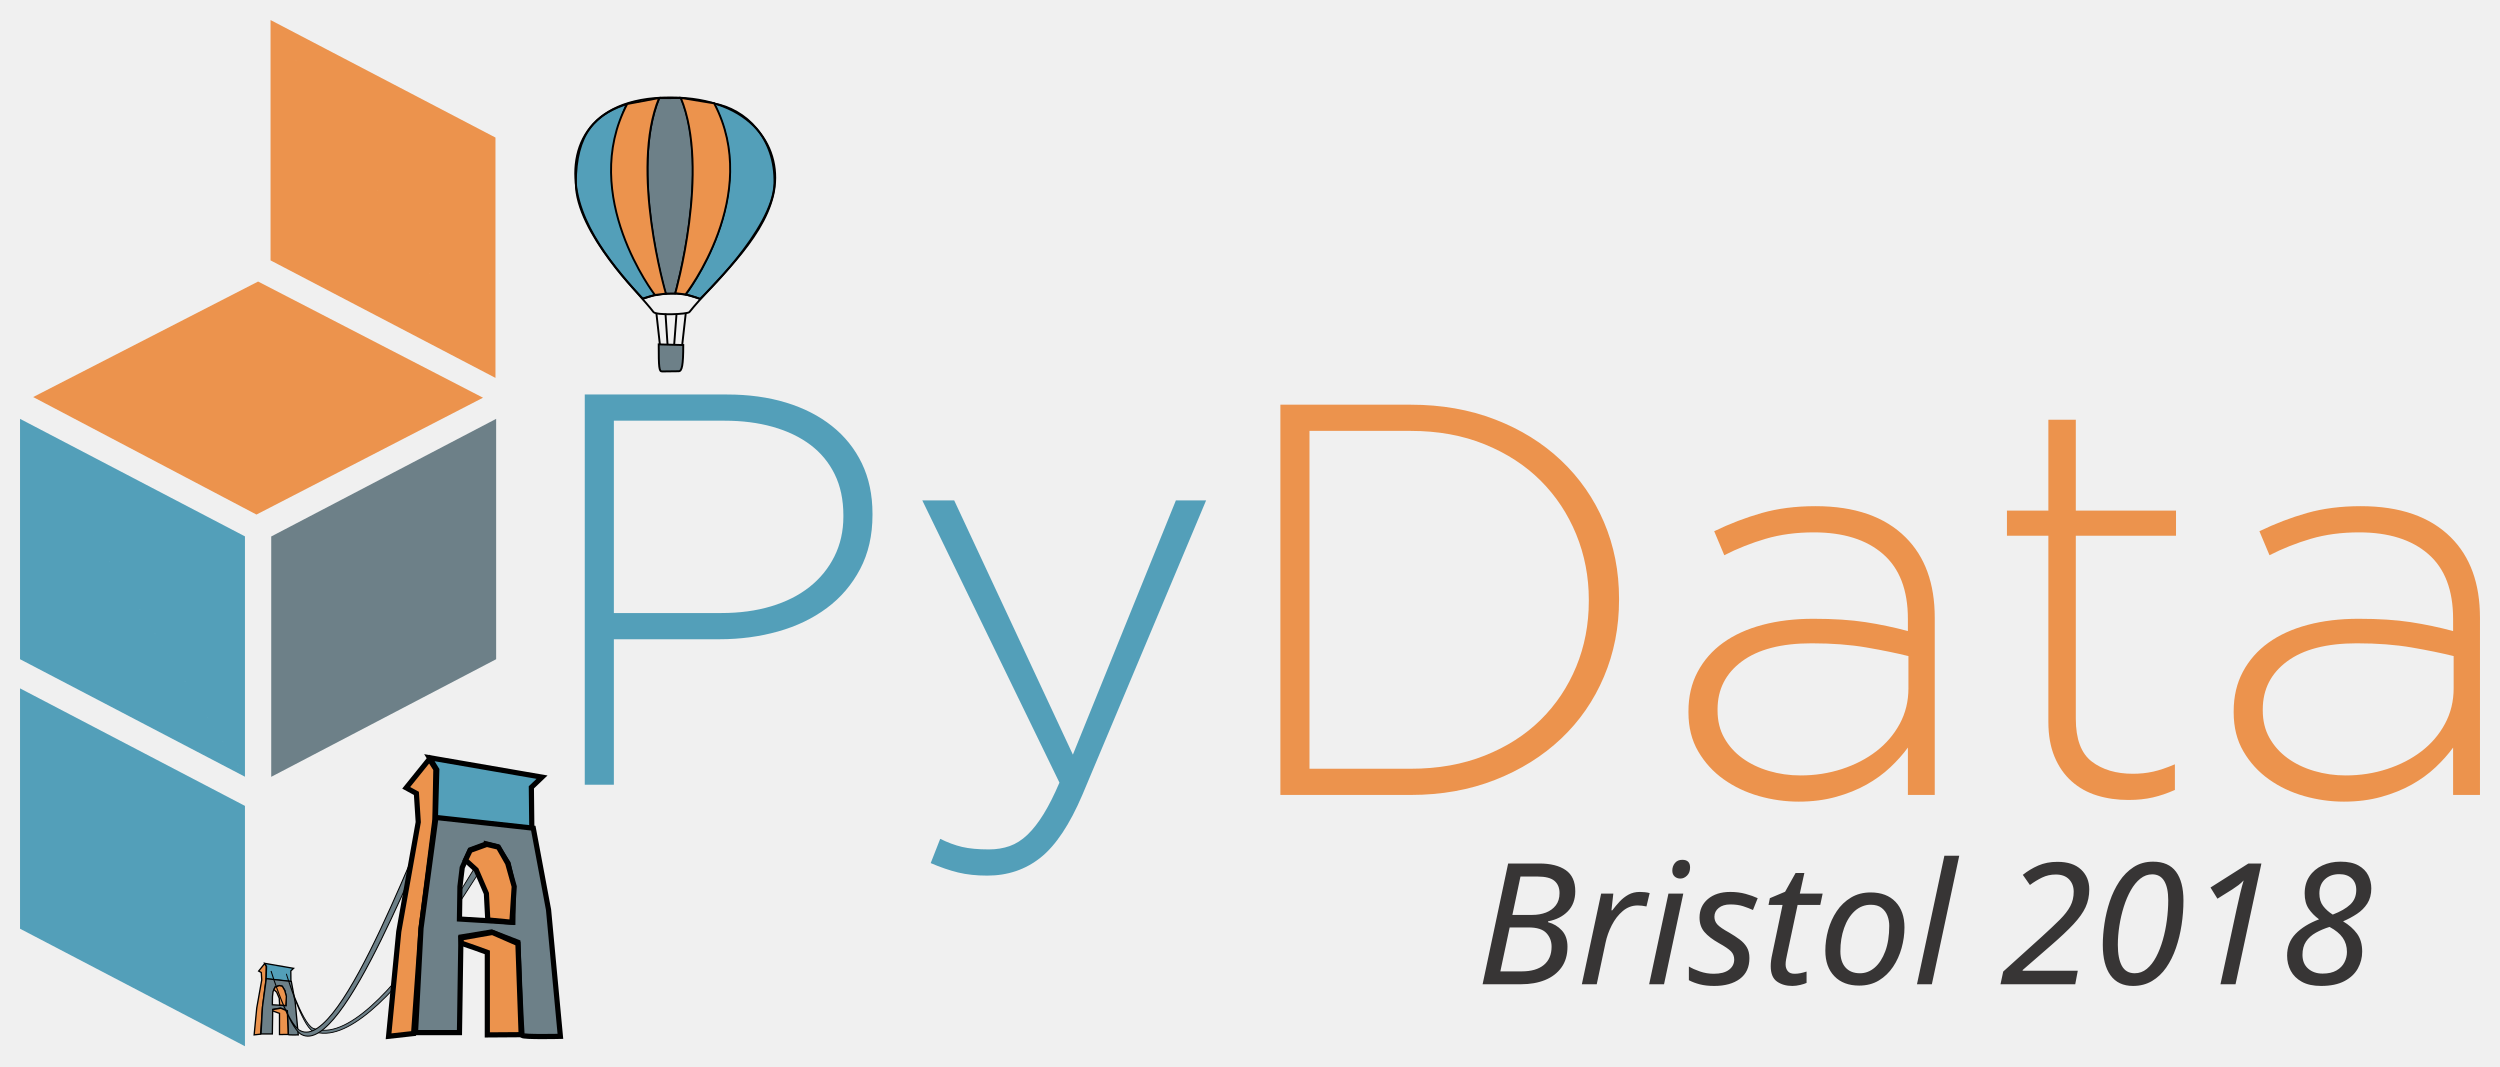
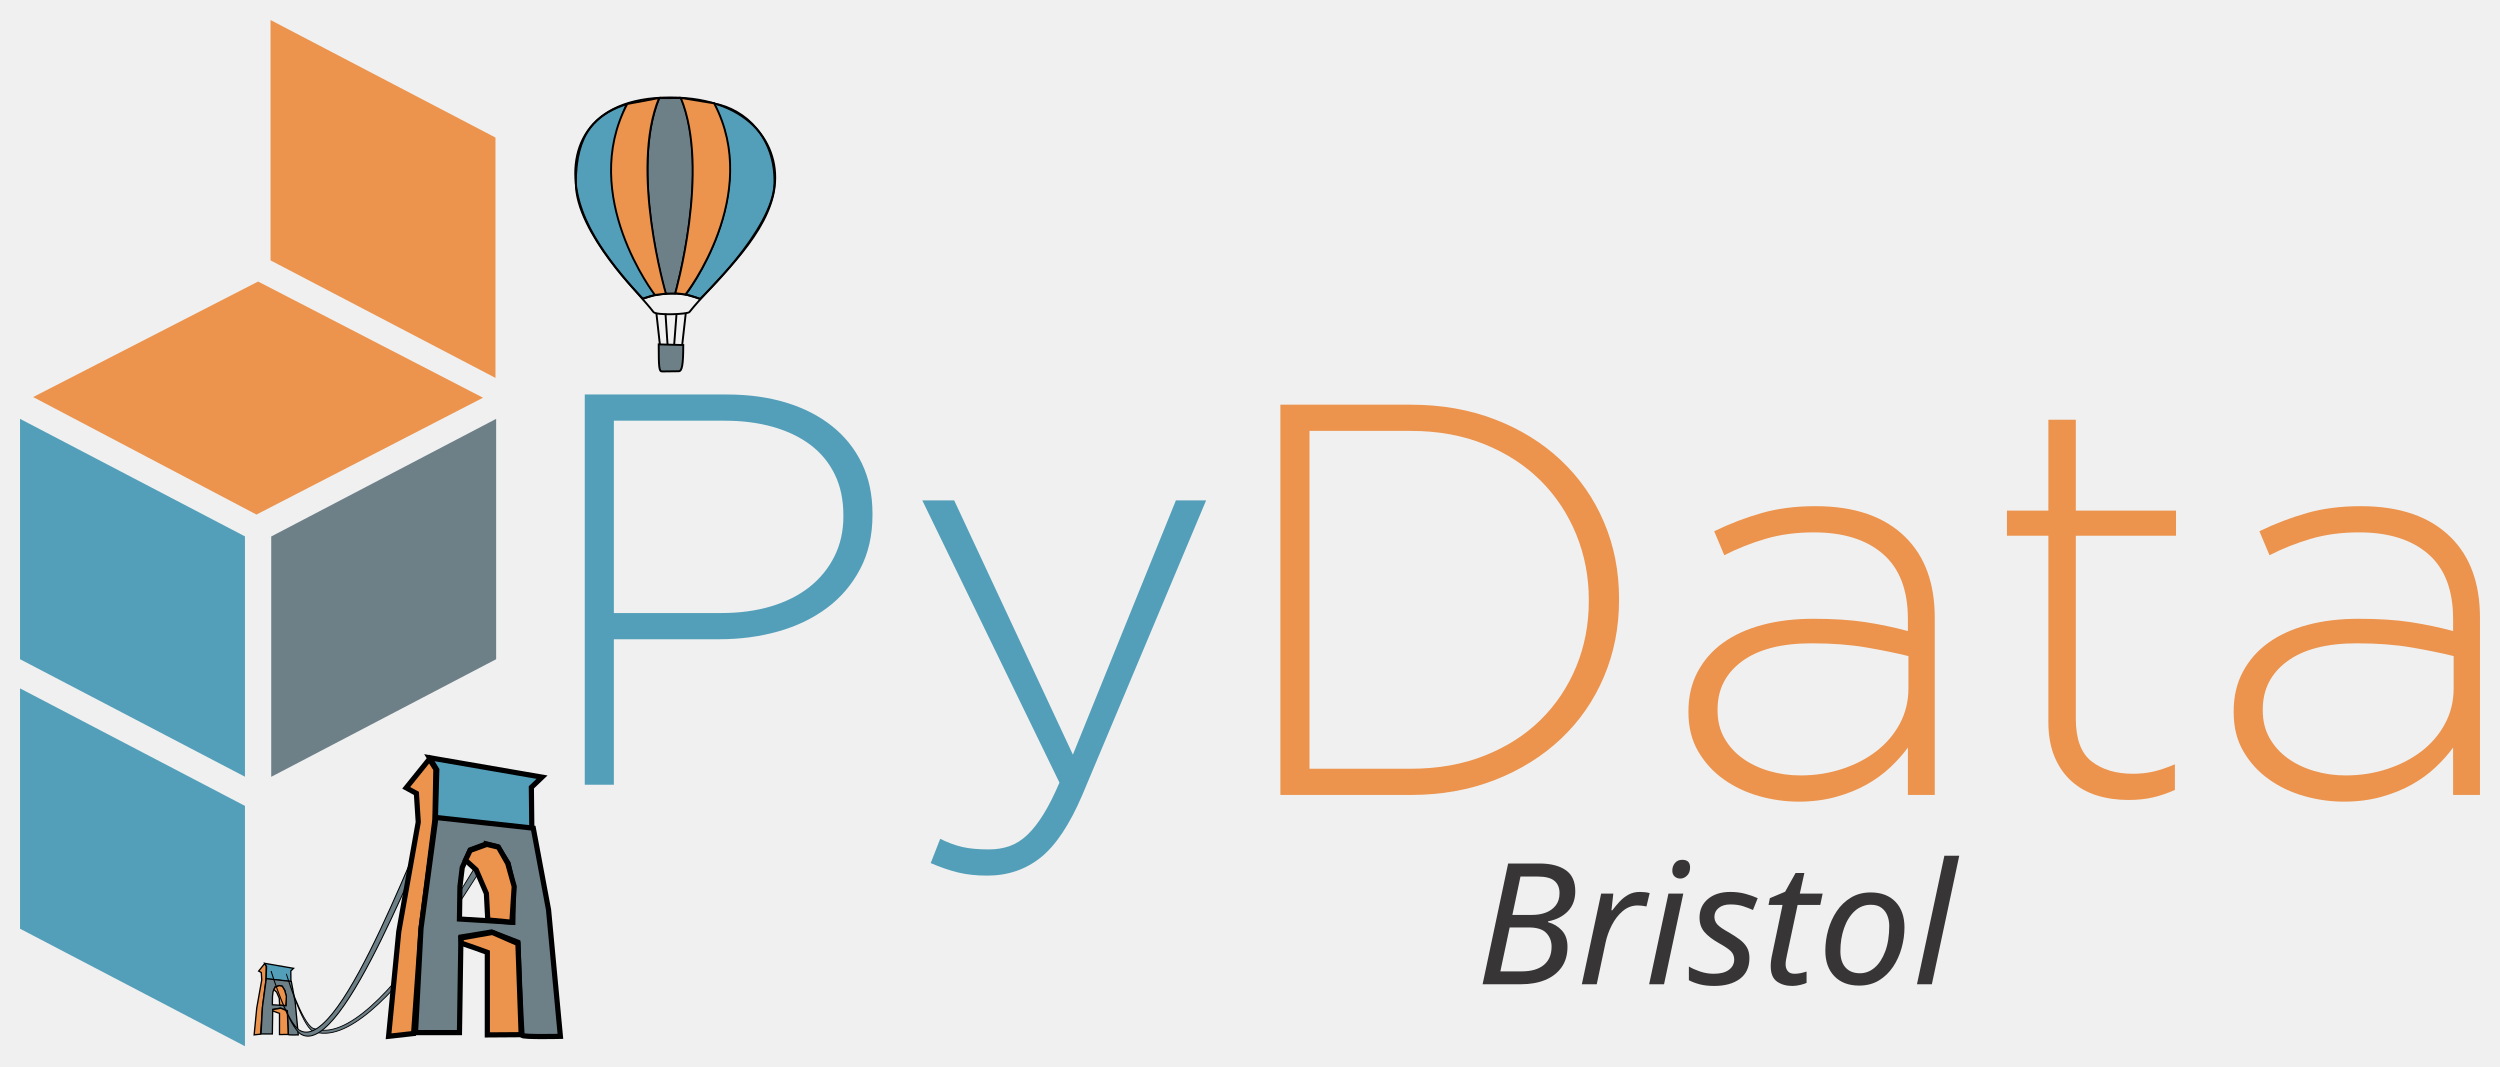
<svg xmlns="http://www.w3.org/2000/svg" width="623.901" height="266.1" id="svg2" version="1.1">
  <defs id="defs4">
    <style id="style4484">
      .cls-1, .cls-3 {
        fill: none;
      }

      .cls-1 {
        stroke: #6cc;
        stroke-width: 3px;
      }

      .cls-2, .cls-4 {
        fill: #f39;
      }

      .cls-2, .cls-3 {
        stroke: #f39;
      }

      .cls-3 {
        stroke-width: 10px;
      }

      .cls-5 {
        fill: #6cc;
      }

      .cls-6 {
        fill: #fff;
      }
    </style>
  </defs>
  <g id="layer2" />
  <g id="layer1" transform="translate(-69.56649,-361.455)">
    <g transform="matrix(0.3516369,0,0,-0.3516369,66.15364,652.0367)" id="g10">
      <g id="g3150">
-         <path id="path14" style="fill:#539fb9;fill-opacity:1;fill-rule:nonzero;stroke:none" d="m 521.651,391.29 c 12.975,0 24.762,1.588 35.359,4.774 10.59,3.18 19.666,7.756 27.215,13.729 7.542,5.973 13.433,13.201 17.676,21.693 4.233,8.49 6.359,17.905 6.359,28.255 l 0,0.796 c 0,11.142 -2.061,20.891 -6.163,29.251 -4.102,8.356 -9.863,15.317 -17.278,20.893 -7.417,5.569 -16.287,9.818 -26.617,12.737 -10.331,2.915 -21.721,4.375 -34.167,4.375 l -78.661,0 0,-136.505 76.277,0 z m -96.935,155.101 100.909,0 c 15.356,0 29.329,-1.915 41.91,-5.737 12.578,-3.825 23.444,-9.364 32.575,-16.616 9.142,-7.259 16.222,-16.094 21.261,-26.512 5.02,-10.425 7.548,-22.355 7.548,-35.807 l 0,-0.793 c 0,-14.51 -2.921,-27.298 -8.747,-38.381 -5.826,-11.075 -13.703,-20.313 -23.639,-27.694 -9.925,-7.388 -21.45,-12.929 -34.558,-16.621 -13.112,-3.691 -26.953,-5.537 -41.515,-5.537 l -75.087,0 0,-103.268 -20.658,0" />
-         <path id="path16" style="fill:#539fb9;fill-opacity:1;fill-rule:nonzero;stroke:none" d="m 710.357,204.934 c -7.681,0 -14.573,0.74 -20.663,2.215 -6.096,1.49 -12.578,3.709 -19.46,6.676 l 6.751,17.218 c 5.292,-2.631 10.463,-4.552 15.492,-5.737 5.028,-1.185 11.388,-1.78 19.07,-1.78 5.299,0 10.199,0.793 14.703,2.366 4.496,1.594 8.739,4.287 12.71,8.104 3.971,3.823 7.81,8.759 11.52,14.812 3.708,6.063 7.417,13.436 11.125,22.124 l -97.329,200.284 22.637,0 84.227,-180.425 73.099,180.425 21.449,0 -87.796,-208.917 c -9.01,-21.098 -18.871,-35.934 -29.596,-44.51 -10.723,-8.568 -23.375,-12.854 -37.94,-12.854" />
-         <path id="path18" style="fill:#ec934d;fill-opacity:1;fill-rule:nonzero;stroke:none" d="m 1010.969,280.783 c 19.332,0 36.809,3.107 52.439,9.328 15.622,6.216 28.866,14.68 39.73,25.404 10.854,10.718 19.266,23.287 25.231,37.709 5.957,14.423 8.936,29.972 8.936,46.654 l 0,0.79 c 0,16.406 -2.979,31.893 -8.936,46.443 -5.964,14.551 -14.377,27.258 -25.231,38.114 -10.864,10.849 -24.108,19.448 -39.73,25.804 -15.631,6.351 -33.107,9.526 -52.439,9.526 l -71.91,0 0,-239.771 71.91,0 z m -92.563,258.369 92.563,0 c 21.719,0 41.649,-3.499 59.791,-10.486 18.141,-6.993 33.773,-16.686 46.876,-29.081 13.112,-12.402 23.245,-26.973 30.393,-43.72 7.155,-16.757 10.732,-34.886 10.732,-54.406 l 0,-0.791 c 0,-19.525 -3.578,-37.724 -10.732,-54.601 -7.147,-16.883 -17.281,-31.526 -30.393,-43.923 -13.103,-12.399 -28.735,-22.157 -46.876,-29.276 -18.142,-7.12 -38.072,-10.681 -59.791,-10.681 l -92.563,0" />
-         <path id="path20" style="fill:#ec934d;fill-opacity:1;fill-rule:nonzero;stroke:none" d="m 1287.481,276.033 c 10.331,0 20.11,1.509 29.399,4.53 9.264,3.018 17.411,7.218 24.417,12.606 7.018,5.386 12.577,11.888 16.699,19.507 4.098,7.616 6.147,16.02 6.147,25.215 l 0,22.853 c -8.479,2.102 -18.405,4.135 -29.791,6.107 -11.386,1.963 -24.368,2.956 -38.932,2.956 -21.46,0 -37.938,-4.271 -49.46,-12.811 -11.521,-8.539 -17.288,-19.896 -17.288,-34.074 l 0,-0.788 c 0,-7.361 1.583,-13.861 4.773,-19.502 3.178,-5.655 7.472,-10.447 12.908,-14.382 5.436,-3.944 11.73,-6.961 18.871,-9.064 7.153,-2.103 14.564,-3.153 22.258,-3.153 m -1.202,-18.597 c -9.534,0 -18.945,1.323 -28.196,3.953 -9.276,2.638 -17.619,6.598 -25.043,11.872 -7.416,5.274 -13.437,11.87 -18.075,19.786 -4.634,7.91 -6.949,17.143 -6.949,27.694 l 0,0.791 c 0,10.545 2.182,19.913 6.556,28.092 4.374,8.177 10.388,15.037 18.075,20.574 7.681,5.537 16.945,9.758 27.804,12.663 10.859,2.899 22.92,4.351 36.159,4.351 14.294,0 26.613,-0.785 36.945,-2.369 10.331,-1.583 20.393,-3.702 30.196,-6.334 l 0,8.656 c 0,20.453 -5.902,35.799 -17.681,46.031 -11.779,10.231 -28.147,15.346 -49.055,15.346 -12.466,0 -23.84,-1.519 -34.172,-4.548 -10.331,-3.037 -20.135,-6.928 -29.399,-11.674 l -7.156,17.033 c 11.131,5.39 22.383,9.698 33.769,12.932 11.386,3.233 24.098,4.854 38.147,4.854 27.804,0 49.116,-7.388 63.951,-22.158 13.767,-13.715 20.663,-32.712 20.663,-56.977 l 0,-125.819 -19.067,0 0,33.629 c -3.448,-4.746 -7.62,-9.434 -12.515,-14.05 -4.908,-4.617 -10.528,-8.703 -16.883,-12.261 -6.356,-3.561 -13.583,-6.465 -21.656,-8.704 -8.086,-2.24 -16.883,-3.364 -26.417,-3.364" />
-         <path id="path22" style="fill:#ec934d;fill-opacity:1;fill-rule:nonzero;stroke:none" d="m 1520.277,258.626 c -7.951,0 -15.362,1.055 -22.245,3.162 -6.896,2.109 -12.92,5.472 -18.086,10.091 -5.166,4.615 -9.203,10.413 -12.11,17.411 -2.92,6.982 -4.38,15.232 -4.38,24.726 l 0,132.157 -29.399,0 0,17.804 29.399,0 0,64.492 19.472,0 0,-64.492 71.116,0 0,-17.804 -71.116,0 0,-129.871 c 0,-14.485 3.779,-24.613 11.325,-30.402 7.546,-5.786 17.276,-8.681 29.202,-8.681 5.018,0 9.791,0.492 14.307,1.494 4.491,0.998 9.656,2.74 15.485,5.233 l 0,-18.199 c -5.301,-2.375 -10.527,-4.156 -15.693,-5.341 -5.166,-1.189 -10.92,-1.78 -17.276,-1.78" />
-         <path id="path24" style="fill:#ec934d;fill-opacity:1;fill-rule:nonzero;stroke:none" d="m 1674.412,276.033 c 10.331,0 20.135,1.509 29.399,4.53 9.276,3.018 17.411,7.218 24.442,12.606 7.006,5.386 12.577,11.888 16.675,19.507 4.11,7.616 6.16,16.02 6.16,25.215 l 0,22.853 c -8.479,2.102 -18.405,4.135 -29.791,6.107 -11.399,1.963 -24.38,2.956 -38.932,2.956 -21.46,0 -37.938,-4.271 -49.472,-12.811 -11.521,-8.539 -17.276,-19.896 -17.276,-34.074 l 0,-0.788 c 0,-7.361 1.595,-13.861 4.773,-19.502 3.178,-5.655 7.485,-10.447 12.908,-14.382 5.423,-3.944 11.718,-6.961 18.871,-9.064 7.153,-2.103 14.564,-3.153 22.245,-3.153 m -1.19,-18.597 c -9.534,0 -18.932,1.323 -28.209,3.953 -9.276,2.638 -17.62,6.598 -25.018,11.872 -7.423,5.274 -13.46,11.87 -18.086,19.786 -4.638,7.91 -6.945,17.143 -6.945,27.694 l 0,0.791 c 0,10.545 2.184,19.913 6.552,28.092 4.368,8.177 10.393,15.037 18.074,20.574 7.681,5.537 16.945,9.758 27.816,12.663 10.859,2.899 22.896,4.351 36.147,4.351 14.307,0 26.613,-0.785 36.945,-2.369 10.331,-1.583 20.393,-3.702 30.196,-6.334 l 0,8.656 c 0,20.453 -5.89,35.799 -17.681,46.031 -11.791,10.231 -28.147,15.346 -49.067,15.346 -12.442,0 -23.828,-1.519 -34.159,-4.548 -10.331,-3.037 -20.135,-6.928 -29.399,-11.674 l -7.153,17.033 c 11.117,5.39 22.38,9.698 33.767,12.932 11.386,3.233 24.098,4.854 38.135,4.854 27.816,0 49.141,-7.388 63.975,-22.158 13.767,-13.715 20.65,-32.712 20.65,-56.977 l 0,-125.819 -19.067,0 0,33.629 c -3.436,-4.746 -7.62,-9.434 -12.515,-14.05 -4.896,-4.617 -10.528,-8.703 -16.883,-12.261 -6.356,-3.561 -13.57,-6.465 -21.644,-8.704 -8.086,-2.24 -16.896,-3.364 -26.429,-3.364" />
-         <path id="path26" style="fill:#539fb9;fill-opacity:1;fill-rule:nonzero;stroke:none" d="m 23.925,529.106 0,-170.588 159.626,-83.401 M 23.925,529.104 183.55,445.699 l 0,-170.582" />
+         <path id="path14" style="fill:#539fb9;fill-opacity:1;fill-rule:nonzero;stroke:none" d="m 521.651,391.29 c 12.975,0 24.762,1.588 35.359,4.774 10.59,3.18 19.666,7.756 27.215,13.729 7.542,5.973 13.433,13.201 17.676,21.693 4.233,8.49 6.359,17.905 6.359,28.255 v 0.796 c 0,11.142 -2.061,20.891 -6.163,29.251 -4.102,8.356 -9.863,15.317 -17.278,20.893 -7.417,5.569 -16.287,9.818 -26.617,12.737 -10.331,2.915 -21.721,4.375 -34.167,4.375 h -78.661 v -136.505 z m -96.935,155.101 h 100.909 c 15.356,0 29.329,-1.915 41.91,-5.737 12.578,-3.825 23.444,-9.364 32.575,-16.616 9.142,-7.259 16.222,-16.094 21.261,-26.512 5.02,-10.425 7.548,-22.355 7.548,-35.807 v -0.793 c 0,-14.51 -2.921,-27.298 -8.747,-38.381 -5.826,-11.075 -13.703,-20.313 -23.639,-27.694 -9.925,-7.388 -21.45,-12.929 -34.558,-16.621 -13.112,-3.691 -26.953,-5.537 -41.515,-5.537 H 445.374 V 269.424 h -20.658" />
+         <path id="path16" style="fill:#539fb9;fill-opacity:1;fill-rule:nonzero;stroke:none" d="m 710.357,204.934 c -7.681,0 -14.573,0.74 -20.663,2.215 -6.096,1.49 -12.578,3.709 -19.46,6.676 l 6.751,17.218 c 5.292,-2.631 10.463,-4.552 15.492,-5.737 5.028,-1.185 11.388,-1.78 19.07,-1.78 5.299,0 10.199,0.793 14.703,2.366 4.496,1.594 8.739,4.287 12.71,8.104 3.971,3.823 7.81,8.759 11.52,14.812 3.708,6.063 7.417,13.436 11.125,22.124 L 664.278,471.216 H 686.914 L 771.141,290.791 844.24,471.216 H 865.689 L 777.893,262.299 c -9.01,-21.098 -18.871,-35.934 -29.596,-44.51 -10.723,-8.568 -23.375,-12.854 -37.94,-12.854" />
+         <path id="path18" style="fill:#ec934d;fill-opacity:1;fill-rule:nonzero;stroke:none" d="m 1010.969,280.783 c 19.332,0 36.809,3.107 52.439,9.328 15.622,6.216 28.866,14.68 39.73,25.404 10.854,10.718 19.266,23.287 25.231,37.709 5.957,14.423 8.936,29.972 8.936,46.654 v 0.79 c 0,16.406 -2.979,31.893 -8.936,46.443 -5.964,14.551 -14.377,27.258 -25.231,38.114 -10.864,10.849 -24.108,19.448 -39.73,25.804 -15.631,6.351 -33.107,9.526 -52.439,9.526 H 939.058 V 280.783 Z m -92.563,258.369 h 92.563 c 21.719,0 41.649,-3.499 59.791,-10.486 18.141,-6.993 33.773,-16.686 46.876,-29.081 13.112,-12.402 23.245,-26.973 30.393,-43.72 7.155,-16.757 10.732,-34.886 10.732,-54.406 v -0.791 c 0,-19.525 -3.578,-37.724 -10.732,-54.601 -7.147,-16.883 -17.281,-31.526 -30.393,-43.923 -13.103,-12.399 -28.735,-22.157 -46.876,-29.276 -18.142,-7.12 -38.072,-10.681 -59.791,-10.681 h -92.563" />
+         <path id="path20" style="fill:#ec934d;fill-opacity:1;fill-rule:nonzero;stroke:none" d="m 1287.481,276.033 c 10.331,0 20.11,1.509 29.399,4.53 9.264,3.018 17.411,7.218 24.417,12.606 7.018,5.386 12.577,11.888 16.699,19.507 4.098,7.616 6.147,16.02 6.147,25.215 v 22.853 c -8.479,2.102 -18.405,4.135 -29.791,6.107 -11.386,1.963 -24.368,2.956 -38.932,2.956 -21.46,0 -37.938,-4.271 -49.46,-12.811 -11.521,-8.539 -17.288,-19.896 -17.288,-34.074 v -0.788 c 0,-7.361 1.583,-13.861 4.773,-19.502 3.178,-5.655 7.472,-10.447 12.908,-14.382 5.436,-3.944 11.73,-6.961 18.871,-9.064 7.153,-2.103 14.564,-3.153 22.258,-3.153 m -1.202,-18.597 c -9.534,0 -18.945,1.323 -28.196,3.953 -9.276,2.638 -17.619,6.598 -25.043,11.872 -7.416,5.274 -13.437,11.87 -18.075,19.786 -4.634,7.91 -6.949,17.143 -6.949,27.694 v 0.791 c 0,10.545 2.182,19.913 6.556,28.092 4.374,8.177 10.388,15.037 18.075,20.574 7.681,5.537 16.945,9.758 27.804,12.663 10.859,2.899 22.92,4.351 36.159,4.351 14.294,0 26.613,-0.785 36.945,-2.369 10.331,-1.583 20.393,-3.702 30.196,-6.334 v 8.656 c 0,20.453 -5.902,35.799 -17.681,46.031 -11.779,10.231 -28.147,15.346 -49.055,15.346 -12.466,0 -23.84,-1.519 -34.172,-4.548 -10.331,-3.037 -20.135,-6.928 -29.399,-11.674 l -7.156,17.033 c 11.131,5.39 22.383,9.698 33.769,12.932 11.386,3.233 24.098,4.854 38.147,4.854 27.804,0 49.116,-7.388 63.951,-22.158 13.767,-13.715 20.663,-32.712 20.663,-56.977 V 262.187 h -19.067 v 33.629 c -3.448,-4.746 -7.62,-9.434 -12.515,-14.05 -4.908,-4.617 -10.528,-8.703 -16.883,-12.261 -6.356,-3.561 -13.583,-6.465 -21.656,-8.704 -8.086,-2.24 -16.883,-3.364 -26.417,-3.364" />
+         <path id="path22" style="fill:#ec934d;fill-opacity:1;fill-rule:nonzero;stroke:none" d="m 1520.277,258.626 c -7.951,0 -15.362,1.055 -22.245,3.162 -6.896,2.109 -12.92,5.472 -18.086,10.091 -5.166,4.615 -9.203,10.413 -12.11,17.411 -2.92,6.982 -4.38,15.232 -4.38,24.726 v 132.157 h -29.399 v 17.804 h 29.399 v 64.492 h 19.472 v -64.492 h 71.116 v -17.804 h -71.116 V 316.302 c 0,-14.485 3.779,-24.613 11.325,-30.402 7.546,-5.786 17.276,-8.681 29.202,-8.681 5.018,0 9.791,0.492 14.307,1.494 4.491,0.998 9.656,2.74 15.485,5.233 v -18.199 c -5.301,-2.375 -10.527,-4.156 -15.693,-5.341 -5.166,-1.189 -10.92,-1.78 -17.276,-1.78" />
+         <path id="path24" style="fill:#ec934d;fill-opacity:1;fill-rule:nonzero;stroke:none" d="m 1674.412,276.033 c 10.331,0 20.135,1.509 29.399,4.53 9.276,3.018 17.411,7.218 24.442,12.606 7.006,5.386 12.577,11.888 16.675,19.507 4.11,7.616 6.16,16.02 6.16,25.215 v 22.853 c -8.479,2.102 -18.405,4.135 -29.791,6.107 -11.399,1.963 -24.38,2.956 -38.932,2.956 -21.46,0 -37.938,-4.271 -49.472,-12.811 -11.521,-8.539 -17.276,-19.896 -17.276,-34.074 v -0.788 c 0,-7.361 1.595,-13.861 4.773,-19.502 3.178,-5.655 7.485,-10.447 12.908,-14.382 5.423,-3.944 11.718,-6.961 18.871,-9.064 7.153,-2.103 14.564,-3.153 22.245,-3.153 m -1.19,-18.597 c -9.534,0 -18.932,1.323 -28.209,3.953 -9.276,2.638 -17.62,6.598 -25.018,11.872 -7.423,5.274 -13.46,11.87 -18.086,19.786 -4.638,7.91 -6.945,17.143 -6.945,27.694 v 0.791 c 0,10.545 2.184,19.913 6.552,28.092 4.368,8.177 10.393,15.037 18.074,20.574 7.681,5.537 16.945,9.758 27.816,12.663 10.859,2.899 22.896,4.351 36.147,4.351 14.307,0 26.613,-0.785 36.945,-2.369 10.331,-1.583 20.393,-3.702 30.196,-6.334 v 8.656 c 0,20.453 -5.89,35.799 -17.681,46.031 -11.791,10.231 -28.147,15.346 -49.067,15.346 -12.442,0 -23.828,-1.519 -34.159,-4.548 -10.331,-3.037 -20.135,-6.928 -29.399,-11.674 l -7.153,17.033 c 11.117,5.39 22.38,9.698 33.767,12.932 11.386,3.233 24.098,4.854 38.135,4.854 27.816,0 49.141,-7.388 63.975,-22.158 13.767,-13.715 20.65,-32.712 20.65,-56.977 V 262.187 h -19.067 v 33.629 c -3.436,-4.746 -7.62,-9.434 -12.515,-14.05 -4.896,-4.617 -10.528,-8.703 -16.883,-12.261 -6.356,-3.561 -13.57,-6.465 -21.644,-8.704 -8.086,-2.24 -16.896,-3.364 -26.429,-3.364" />
+         <path id="path26" style="fill:#539fb9;fill-opacity:1;fill-rule:nonzero;stroke:none" d="M 23.925,529.106 V 358.518 L 183.55,275.117 M 23.925,529.104 183.55,445.699 V 275.117" />
        <path id="path28" style="fill:#ec934d;fill-opacity:1;fill-rule:nonzero;stroke:none" d="M 191.72,461.181 33.24,544.584 192.872,626.56 352.506,544.109" />
-         <path id="path30" style="fill:#6d8088;fill-opacity:1;fill-rule:evenodd;stroke:none" d="m 202.193,445.628 159.631,83.478 0,-170.588 -159.631,-83.472" />
-         <path id="path32" style="fill:#539fb9;fill-opacity:1;fill-rule:nonzero;stroke:none" d="m 23.925,337.821 0,-170.574 L 183.55,83.841 M 23.925,337.821 183.55,254.419 l 0,-170.578" />
-         <path id="path34" style="fill:#ec934d;fill-opacity:1;fill-rule:nonzero;stroke:none" d="m 201.715,812.15 0,-170.58 159.634,-83.403 m -159.634,253.981 159.634,-83.402 0,-170.579" />
+         <path id="path30" style="fill:#6d8088;fill-opacity:1;fill-rule:evenodd;stroke:none" d="m 202.193,445.628 159.631,83.478 V 358.518 l -159.631,-83.472" />
+         <path id="path32" style="fill:#539fb9;fill-opacity:1;fill-rule:nonzero;stroke:none" d="M 23.925,337.821 V 167.247 L 183.55,83.841 M 23.925,337.821 183.55,254.419 V 83.841" />
+         <path id="path34" style="fill:#ec934d;fill-opacity:1;fill-rule:nonzero;stroke:none" d="M 201.715,812.15 V 641.57 L 361.349,558.166 M 201.715,812.147 361.349,728.745 v -170.579" />
        <g transform="matrix(0.9999969,0,0,0.9999969,-38.17117,-2.159998)" id="g36-3">
          <text id="text38-6" transform="matrix(1,0,0,-1,1095.18,130)">
-             <tspan id="tspan40-7" y="0" x="0" style="font-size:120px;font-style:oblique;font-variant:normal;font-weight:300;writing-mode:lr-tb;fill:#373535;fill-opacity:1;fill-rule:nonzero;stroke:none;font-family:Avenir LT Std;-inkscape-font-specification:Avenir-LightOblique">Bristol 2018</tspan>
+             <tspan id="tspan40-7" y="0" x="0" style="font-style:oblique;font-variant:normal;font-weight:300;font-size:120px;font-family:'Avenir LT Std';-inkscape-font-specification:Avenir-LightOblique;writing-mode:lr-tb;fill:#373535;fill-opacity:1;fill-rule:nonzero;stroke:none">Bristol</tspan>
          </text>
        </g>
      </g>
    </g>
-     <g id="g4415" transform="matrix(1.382707,0,0,1.382707,202.7495,-139.6003)" style="stroke:#000000;stroke-width:0.349;stroke-miterlimit:4;stroke-opacity:1;stroke-dasharray:none">
-       <g transform="translate(-279.8944,-7.77354)" id="g4130-2" style="stroke:#000000;stroke-width:0.349;stroke-miterlimit:4;stroke-opacity:1;stroke-dasharray:none">
-         <path style="fill:#539fb9;fill-opacity:1;stroke:#000000;stroke-width:0.349;stroke-linecap:butt;stroke-linejoin:miter;stroke-miterlimit:4;stroke-opacity:1;stroke-dasharray:none" d="m 309.945,424.086 -2.601,-0.803 c 0,0 13.78,-17.862 5.03,-34.469 5.798,1.022 11.189,6.211 10.979,14.483 -0.211,8.272 -13.408,20.789 -13.408,20.789 z" id="path4088-0" />
+     <g id="g4415" transform="matrix(1.382707,0,0,1.382707,202.7495,-139.6003)" style="stroke:#000000;stroke-width:0.349;stroke-miterlimit:4;stroke-dasharray:none;stroke-opacity:1">
+       <g transform="translate(-279.8944,-7.77354)" id="g4130-2" style="stroke:#000000;stroke-width:0.349;stroke-miterlimit:4;stroke-dasharray:none;stroke-opacity:1">
+         <path style="fill:#539fb9;fill-opacity:1;stroke:#000000;stroke-width:0.349;stroke-linecap:butt;stroke-linejoin:miter;stroke-miterlimit:4;stroke-dasharray:none;stroke-opacity:1" d="m 309.945,424.086 -2.601,-0.803 c 0,0 13.78,-17.862 5.03,-34.469 5.798,1.022 11.189,6.211 10.979,14.483 -0.211,8.272 -13.408,20.789 -13.408,20.789 z" id="path4088-0" />
      </g>
-       <g transform="matrix(-1,0,0,1,330.2839,-8.166796)" id="g4130-2-6" style="stroke:#000000;stroke-width:0.349;stroke-miterlimit:4;stroke-opacity:1;stroke-dasharray:none">
-         <path style="fill:#539fb9;fill-opacity:1;stroke:#000000;stroke-width:0.349;stroke-linecap:butt;stroke-linejoin:miter;stroke-miterlimit:4;stroke-opacity:1;stroke-dasharray:none" d="m 310.551,424.46 -2.221,-0.737 c 0,0 13.304,-17.973 4.554,-34.58 6.311,1.867 9.781,5.479 9.789,14.446 0.008,8.967 -12.122,20.871 -12.122,20.871 z" id="path4088-0-2" />
+       <g transform="matrix(-1,0,0,1,330.2839,-8.166796)" id="g4130-2-6" style="stroke:#000000;stroke-width:0.349;stroke-miterlimit:4;stroke-dasharray:none;stroke-opacity:1">
+         <path style="fill:#539fb9;fill-opacity:1;stroke:#000000;stroke-width:0.349;stroke-linecap:butt;stroke-linejoin:miter;stroke-miterlimit:4;stroke-dasharray:none;stroke-opacity:1" d="m 310.551,424.46 -2.221,-0.737 c 0,0 13.304,-17.973 4.554,-34.58 6.311,1.867 9.781,5.479 9.789,14.446 0.008,8.967 -12.122,20.871 -12.122,20.871 z" id="path4088-0-2" />
      </g>
-       <g transform="translate(-81.34174,-4.106039)" id="g4243" style="stroke:#000000;stroke-width:0.349;stroke-miterlimit:4;stroke-opacity:1;stroke-dasharray:none">
-         <g id="g4130" transform="translate(-199.0203,-3.441443)" style="stroke:#000000;stroke-width:0.349;stroke-miterlimit:4;stroke-opacity:1;stroke-dasharray:none">
-           <path id="path3212" d="m 304.985,387.512 c 15.092,0 20.512,9.453 18.605,17.605 -1.979,8.462 -10.984,15.884 -15.111,21.119 -0.333,0.423 -6.017,0.642 -6.499,0 -2.607,-3.472 -10.966,-11.189 -13.403,-20.002 -2.437,-8.813 1.046,-18.723 16.408,-18.723 z" style="fill:none;stroke:#000000;stroke-width:0.349;stroke-linecap:butt;stroke-linejoin:miter;stroke-miterlimit:4;stroke-opacity:1;stroke-dasharray:none" />
-           <path id="path3298" d="m 302.93,432.078 c 0,4.196 0.075,4.883 0.599,4.883 0.701,0 2.415,-0.037 3.006,-0.037 0.591,0 0.827,-1.096 0.827,-4.728 z" style="fill:#6d8088;fill-opacity:1;stroke:#000000;stroke-width:0.349;stroke-linecap:butt;stroke-linejoin:miter;stroke-miterlimit:4;stroke-opacity:1;stroke-dasharray:none" />
-           <path id="path3300" d="m 302.521,426.543 0.612,5.494" style="fill:none;stroke:#000000;stroke-width:0.349;stroke-linecap:butt;stroke-linejoin:miter;stroke-miterlimit:4;stroke-opacity:1;stroke-dasharray:none" />
-           <path id="path3300-3" d="m 307.809,426.492 -0.644,5.736" style="fill:none;stroke:#000000;stroke-width:0.349;stroke-linecap:butt;stroke-linejoin:miter;stroke-miterlimit:4;stroke-opacity:1;stroke-dasharray:none" />
-           <path id="path4088" d="m 300.089,423.791 c 6.161,-2.054 10.268,0.089 10.268,0.089" style="fill:none;stroke:#000000;stroke-width:0.349;stroke-linecap:butt;stroke-linejoin:miter;stroke-miterlimit:4;stroke-opacity:1;stroke-dasharray:none" />
-           <path id="path4090-6" d="m 305.91,422.887 c 0,0 6.419,-22.331 1.062,-35.277 l -3.952,0.021 c -5.357,12.946 1.132,35.279 1.132,35.279 z" style="fill:#6d8088;fill-opacity:1;stroke:#000000;stroke-width:0.349;stroke-linecap:butt;stroke-linejoin:miter;stroke-miterlimit:4;stroke-opacity:1;stroke-dasharray:none" />
-           <path id="path4110" d="m 312.768,388.523 c 8.75,16.607 -5,34.375 -5,34.375" style="fill:none;stroke:#000000;stroke-width:0.349;stroke-linecap:butt;stroke-linejoin:miter;stroke-miterlimit:4;stroke-opacity:1;stroke-dasharray:none" />
-           <path id="path4110-7" d="m 297.213,388.612 c -8.125,18.214 5.536,34.643 5.536,34.643" style="fill:none;stroke:#000000;stroke-width:0.349;stroke-linecap:butt;stroke-linejoin:miter;stroke-miterlimit:4;stroke-opacity:1;stroke-dasharray:none" />
+       <g transform="translate(-81.34174,-4.106039)" id="g4243" style="stroke:#000000;stroke-width:0.349;stroke-miterlimit:4;stroke-dasharray:none;stroke-opacity:1">
+         <g id="g4130" transform="translate(-199.0203,-3.441443)" style="stroke:#000000;stroke-width:0.349;stroke-miterlimit:4;stroke-dasharray:none;stroke-opacity:1">
+           <path id="path3212" d="m 304.985,387.512 c 15.092,0 20.512,9.453 18.605,17.605 -1.979,8.462 -10.984,15.884 -15.111,21.119 -0.333,0.423 -6.017,0.642 -6.499,0 -2.607,-3.472 -10.966,-11.189 -13.403,-20.002 -2.437,-8.813 1.046,-18.723 16.408,-18.723 z" style="fill:none;stroke:#000000;stroke-width:0.349;stroke-linecap:butt;stroke-linejoin:miter;stroke-miterlimit:4;stroke-dasharray:none;stroke-opacity:1" />
+           <path id="path3298" d="m 302.93,432.078 c 0,4.196 0.075,4.883 0.599,4.883 0.701,0 2.415,-0.037 3.006,-0.037 0.591,0 0.827,-1.096 0.827,-4.728 z" style="fill:#6d8088;fill-opacity:1;stroke:#000000;stroke-width:0.349;stroke-linecap:butt;stroke-linejoin:miter;stroke-miterlimit:4;stroke-dasharray:none;stroke-opacity:1" />
+           <path id="path3300" d="m 302.521,426.543 0.612,5.494" style="fill:none;stroke:#000000;stroke-width:0.349;stroke-linecap:butt;stroke-linejoin:miter;stroke-miterlimit:4;stroke-dasharray:none;stroke-opacity:1" />
+           <path id="path3300-3" d="m 307.809,426.492 -0.644,5.736" style="fill:none;stroke:#000000;stroke-width:0.349;stroke-linecap:butt;stroke-linejoin:miter;stroke-miterlimit:4;stroke-dasharray:none;stroke-opacity:1" />
+           <path id="path4088" d="m 300.089,423.791 c 6.161,-2.054 10.268,0.089 10.268,0.089" style="fill:none;stroke:#000000;stroke-width:0.349;stroke-linecap:butt;stroke-linejoin:miter;stroke-miterlimit:4;stroke-dasharray:none;stroke-opacity:1" />
+           <path id="path4090-6" d="m 305.91,422.887 c 0,0 6.419,-22.331 1.062,-35.277 l -3.952,0.021 c -5.357,12.946 1.132,35.279 1.132,35.279 z" style="fill:#6d8088;fill-opacity:1;stroke:#000000;stroke-width:0.349;stroke-linecap:butt;stroke-linejoin:miter;stroke-miterlimit:4;stroke-dasharray:none;stroke-opacity:1" />
+           <path id="path4110" d="m 312.768,388.523 c 8.75,16.607 -5,34.375 -5,34.375" style="fill:none;stroke:#000000;stroke-width:0.349;stroke-linecap:butt;stroke-linejoin:miter;stroke-miterlimit:4;stroke-dasharray:none;stroke-opacity:1" />
+           <path id="path4110-7" d="m 297.213,388.612 c -8.125,18.214 5.536,34.643 5.536,34.643" style="fill:none;stroke:#000000;stroke-width:0.349;stroke-linecap:butt;stroke-linejoin:miter;stroke-miterlimit:4;stroke-dasharray:none;stroke-opacity:1" />
        </g>
-         <path id="path4090-6-5-5" d="m 106.901,419.401 c 0,0 6.35,-22.31 0.993,-35.257 l 6.025,0.984 c 8.75,16.607 -5.16,34.485 -5.16,34.485 z" style="fill:#ec934d;fill-opacity:1;stroke:#000000;stroke-width:0.349;stroke-linecap:butt;stroke-linejoin:miter;stroke-miterlimit:4;stroke-opacity:1;stroke-dasharray:none" />
-         <path id="path4090-6-5-5-6" d="m 105.207,419.473 c 0,0 -6.58,-22.361 -1.223,-35.308 l -5.764,1.083 c -8.75,16.607 5.003,34.468 5.003,34.468 z" style="fill:#ec934d;fill-opacity:1;stroke:#000000;stroke-width:0.349;stroke-linecap:butt;stroke-linejoin:miter;stroke-miterlimit:4;stroke-opacity:1;stroke-dasharray:none" />
+         <path id="path4090-6-5-5" d="m 106.901,419.401 c 0,0 6.35,-22.31 0.993,-35.257 l 6.025,0.984 c 8.75,16.607 -5.16,34.485 -5.16,34.485 z" style="fill:#ec934d;fill-opacity:1;stroke:#000000;stroke-width:0.349;stroke-linecap:butt;stroke-linejoin:miter;stroke-miterlimit:4;stroke-dasharray:none;stroke-opacity:1" />
+         <path id="path4090-6-5-5-6" d="m 105.207,419.473 c 0,0 -6.58,-22.361 -1.223,-35.308 l -5.764,1.083 c -8.75,16.607 5.003,34.468 5.003,34.468 z" style="fill:#ec934d;fill-opacity:1;stroke:#000000;stroke-width:0.349;stroke-linecap:butt;stroke-linejoin:miter;stroke-miterlimit:4;stroke-dasharray:none;stroke-opacity:1" />
      </g>
-       <path id="path3300-3-6" d="m 25.77,419.204 -0.402,5.268" style="fill:none;stroke:#000000;stroke-width:0.349;stroke-linecap:butt;stroke-linejoin:miter;stroke-miterlimit:4;stroke-opacity:1;stroke-dasharray:none" />
-       <path id="path3300-3-6-1" d="m 23.79,418.951 0.369,5.575" style="fill:none;stroke:#000000;stroke-width:0.349;stroke-linecap:butt;stroke-linejoin:miter;stroke-miterlimit:4;stroke-opacity:1;stroke-dasharray:none" />
+       <path id="path3300-3-6" d="m 25.77,419.204 -0.402,5.268" style="fill:none;stroke:#000000;stroke-width:0.349;stroke-linecap:butt;stroke-linejoin:miter;stroke-miterlimit:4;stroke-dasharray:none;stroke-opacity:1" />
+       <path id="path3300-3-6-1" d="m 23.79,418.951 0.369,5.575" style="fill:none;stroke:#000000;stroke-width:0.349;stroke-linecap:butt;stroke-linejoin:miter;stroke-miterlimit:4;stroke-dasharray:none;stroke-opacity:1" />
    </g>
  </g>
  <g id="layer3">
    <g id="g4622" transform="matrix(1.295737,0,0,1.295737,-34.91336,-61.42039)">
      <path id="path3807-3" d="m 75.892,246.72 0.504,-5.182 0.963,-5.411 -0.092,-1.422 -0.504,-0.275 1.146,-1.422 0.321,0.504 -0.046,2.476 -0.688,5.411 -0.367,5.182 z" style="fill:#ec934d;fill-opacity:1;stroke:#000000;stroke-width:0.257px;stroke-linecap:butt;stroke-linejoin:miter;stroke-opacity:1" />
      <path id="path4577-6" d="m 77.909,232.94 5.572,0.963 -0.527,0.504 0.023,2.041 -4.769,-0.504 0.069,-2.408 z" style="fill:#539fb9;fill-opacity:1;stroke:#000000;stroke-width:0.257px;stroke-linecap:butt;stroke-linejoin:miter;stroke-opacity:1" />
      <path id="path4579-7" d="m 78.234,235.896 -0.738,5.481 -0.273,5.16 2.175,0 0.072,-4.727 1.509,-0.249 1.308,0.506 c 0,0 0.171,4.515 0.217,4.606 0.046,0.092 1.886,0.048 1.886,0.048 l -0.586,-6.26 -0.754,-4.037 -4.815,-0.53 z m 2.496,1.308 0.554,0.136 0.522,0.827 0.257,1.148 -0.024,1.766 -2.64,-0.161 0.024,-1.605 0.112,-0.939 0.393,-0.875 0.803,-0.297 z" style="fill:#6d8088;fill-opacity:1;stroke:#000000;stroke-width:0.257px;stroke-linecap:butt;stroke-linejoin:miter;stroke-opacity:1" />
      <path id="path4583-5" d="m 79.698,238.007 0.527,0.482 0.504,1.169 0.069,1.307 1.192,0.115 0.115,-1.766 -0.321,-1.146 -0.459,-0.803 -0.573,-0.138 -0.825,0.298 z" style="fill:#ec934d;fill-opacity:1;stroke:#000000;stroke-width:0.257px;stroke-linecap:butt;stroke-linejoin:miter;stroke-opacity:1" />
      <path id="path4585-3" d="m 79.491,242.112 c 0.092,0.023 1.284,0.459 1.284,0.459 l 0,4.081 1.674,-0.011 -0.161,-4.506 -1.261,-0.55 -1.559,0.275 z" style="fill:#ec934d;fill-opacity:1;stroke:#000000;stroke-width:0.257px;stroke-linecap:butt;stroke-linejoin:miter;stroke-opacity:1" />
    </g>
    <path style="fill:#6d8088;fill-opacity:1;stroke:#000000;stroke-width:0.221;stroke-linecap:butt;stroke-linejoin:miter;stroke-miterlimit:4;stroke-opacity:1;stroke-dasharray:none" d="m 78.066,256.596 c 16.739,6.691 47.14,-52.42 51.207,-58.353 l 0,3.561 c -4.067,5.934 -34.584,62.108 -51.207,55.532 -2.801,-1.465 -6.618,-14.317 -6.618,-14.317 0,0 3.817,12.112 6.618,13.577 z" id="path4789-3-6" />
    <path style="fill:#6d8088;fill-opacity:1;stroke:#000000;stroke-width:0.259;stroke-linecap:butt;stroke-linejoin:miter;stroke-miterlimit:4;stroke-opacity:1;stroke-dasharray:none" d="m 74.906,257.206 c 10.624,5.617 30.878,-52.899 35.655,-59.869 l 0,4.183 c -4.777,6.969 -24.684,62.281 -35.308,56.664 -3.29,-1.72 -7.607,-15.864 -7.607,-15.864 0,0 3.969,13.166 7.26,14.887 z" id="path4789-3" />
    <g id="g4629" transform="matrix(1.295737,0,0,1.295737,-34.91336,-61.42039)">
      <path id="path3807" d="m 101.786,246.993 1.964,-20.179 3.75,-21.071 -0.357,-5.536 -1.964,-1.071 4.464,-5.536 1.25,1.964 -0.179,9.643 -2.679,21.071 -1.429,20.179 z" style="fill:#ec934d;fill-opacity:1;stroke:#000000;stroke-width:1px;stroke-linecap:butt;stroke-linejoin:miter;stroke-opacity:1" />
      <path id="path4577" d="m 109.643,193.332 21.696,3.75 -2.054,1.964 0.089,7.946 -18.571,-1.964 0.268,-9.375 z" style="fill:#539fb9;fill-opacity:1;stroke:#000000;stroke-width:1px;stroke-linecap:butt;stroke-linejoin:miter;stroke-opacity:1" />
      <path id="path4579" d="m 110.906,204.844 -2.875,21.344 -1.062,20.094 8.469,0 0.281,-18.406 5.875,-0.969 5.094,1.969 c 0,0 0.665,17.58 0.844,17.938 0.179,0.357 7.344,0.188 7.344,0.188 l -2.281,-24.375 -2.938,-15.719 -18.75,-2.062 z m 9.719,5.094 2.156,0.531 2.031,3.219 1,4.469 -0.094,6.875 -10.281,-0.625 0.094,-6.25 0.438,-3.656 1.531,-3.406 3.125,-1.156 z" style="fill:#6d8088;fill-opacity:1;stroke:#000000;stroke-width:1px;stroke-linecap:butt;stroke-linejoin:miter;stroke-opacity:1" />
      <path id="path4583" d="m 116.607,213.065 2.054,1.875 1.964,4.554 0.268,5.089 4.643,0.446 0.446,-6.875 -1.25,-4.464 -1.786,-3.125 -2.232,-0.536 -3.214,1.161 z" style="fill:#ec934d;fill-opacity:1;stroke:#000000;stroke-width:1px;stroke-linecap:butt;stroke-linejoin:miter;stroke-opacity:1" />
      <path id="path4585" d="m 115.804,229.047 c 0.357,0.089 5,1.786 5,1.786 l 0,15.893 6.518,-0.045 -0.625,-17.545 -4.911,-2.143 -6.071,1.071 z" style="fill:#ec934d;fill-opacity:1;stroke:#000000;stroke-width:1px;stroke-linecap:butt;stroke-linejoin:miter;stroke-opacity:1" />
    </g>
  </g>
</svg>
